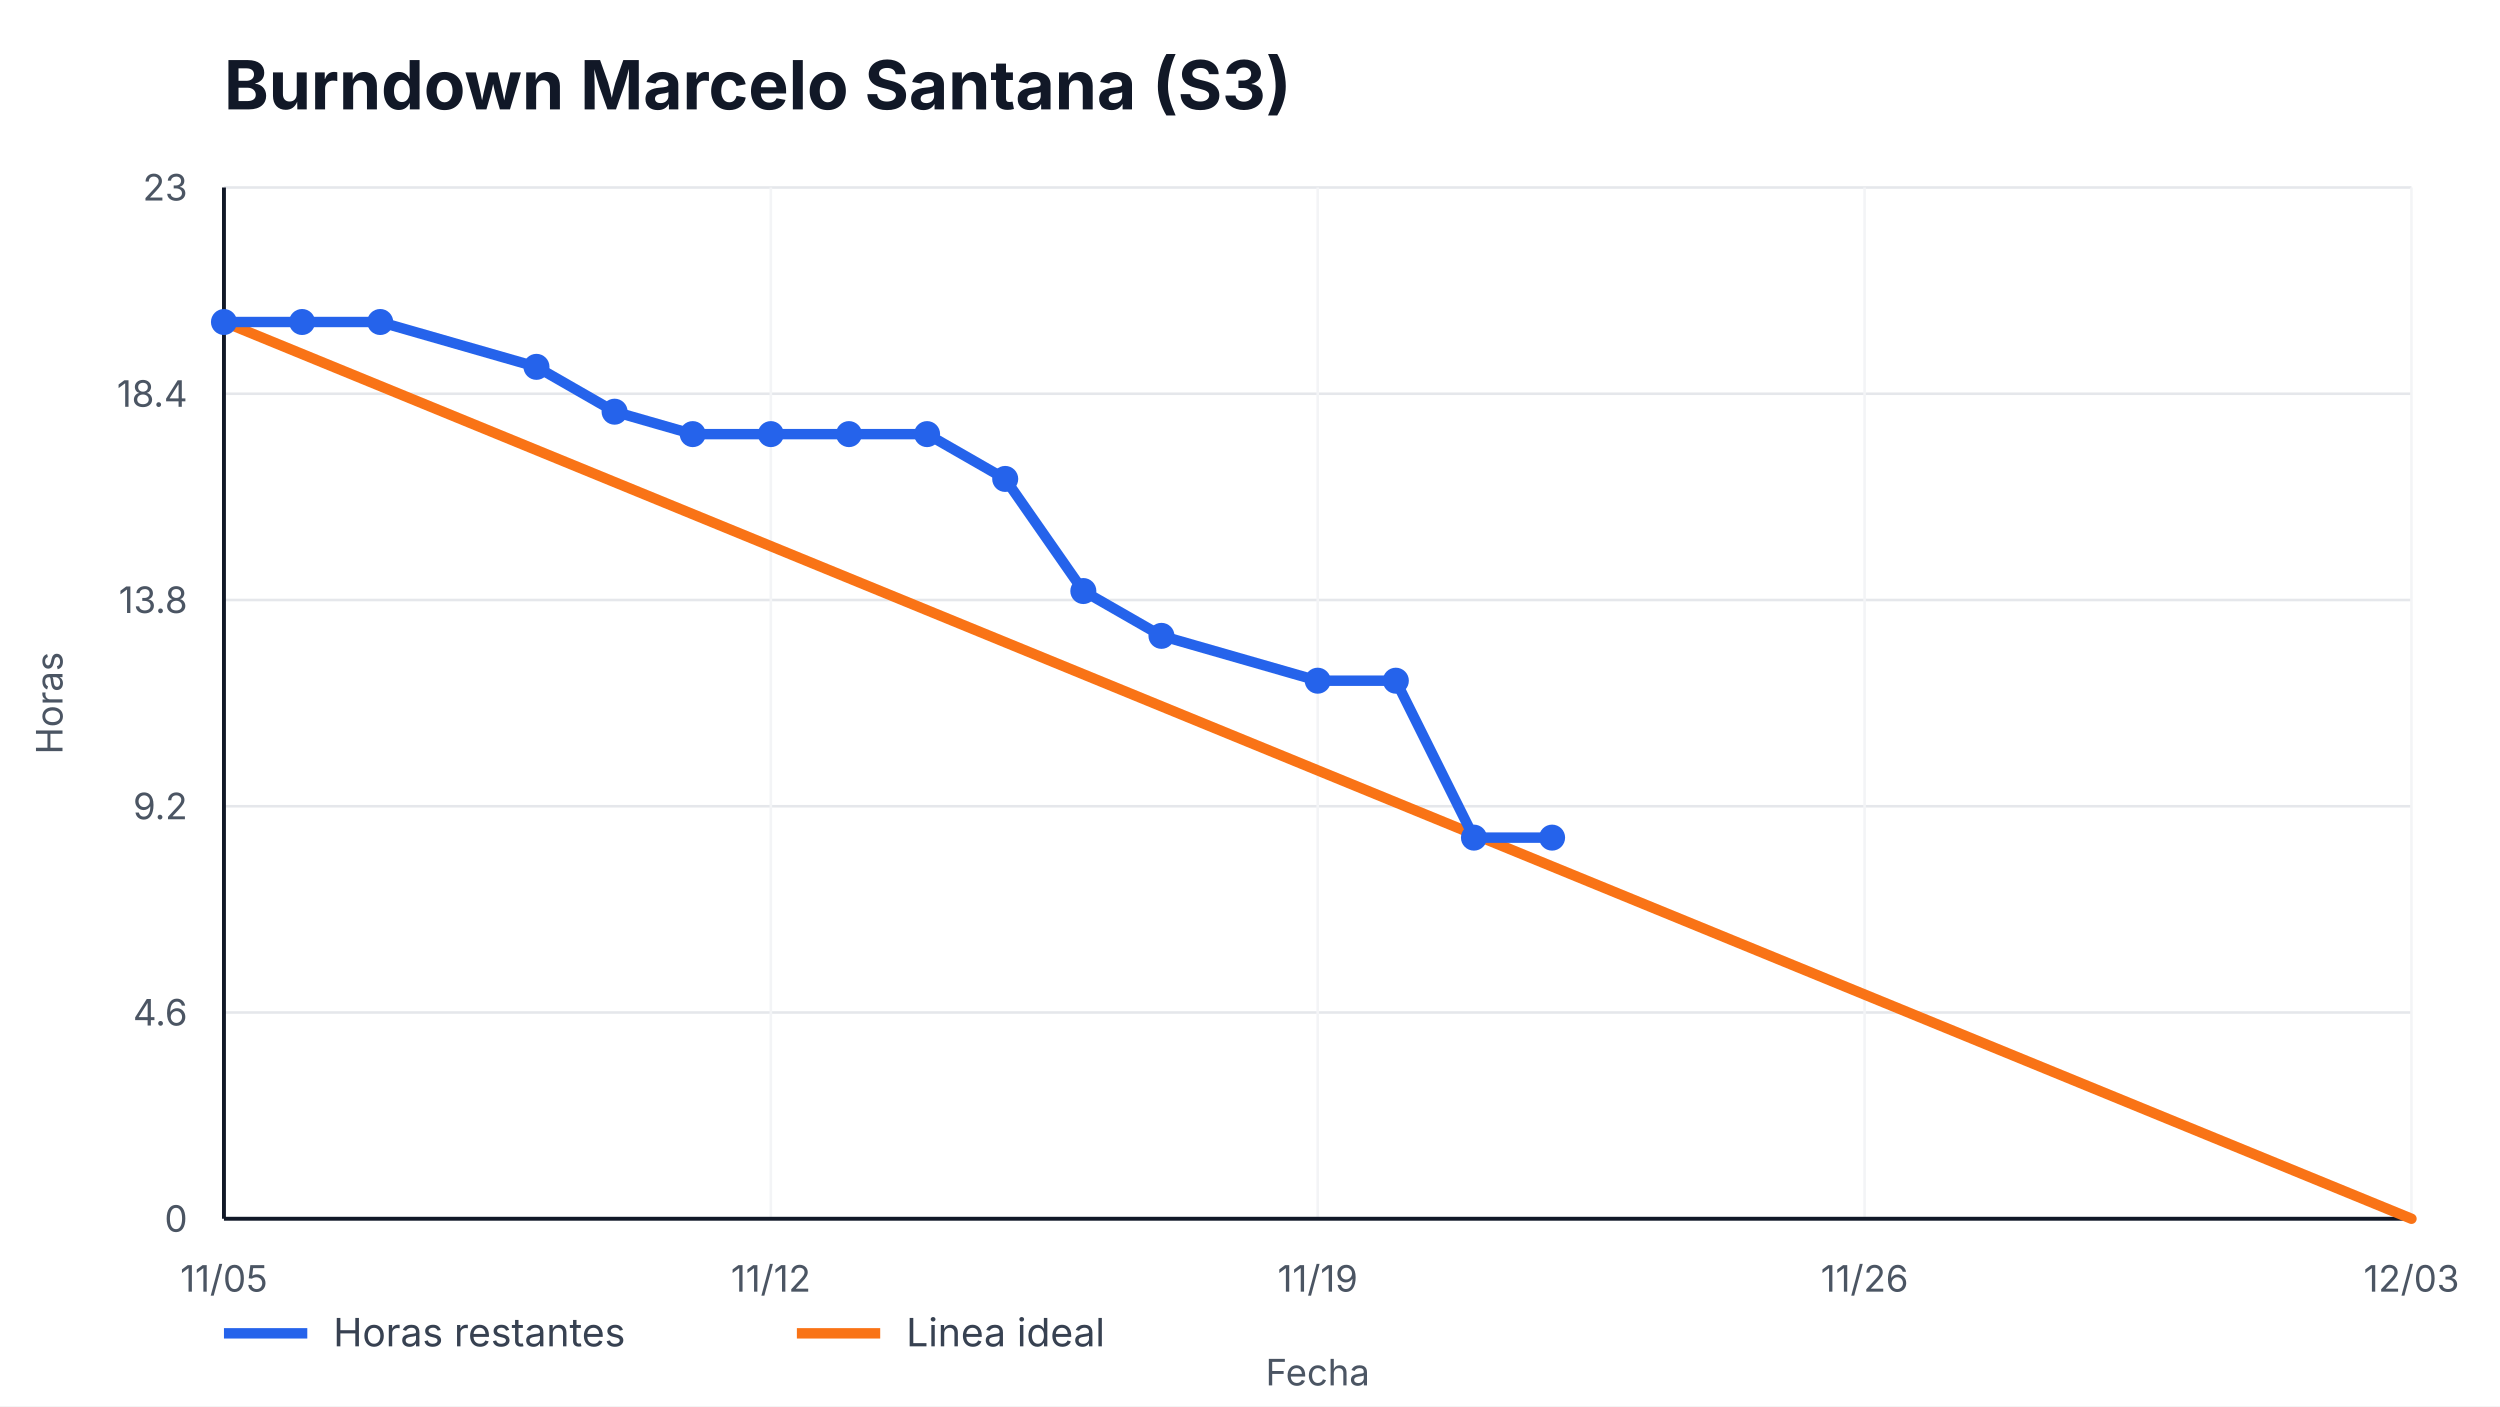
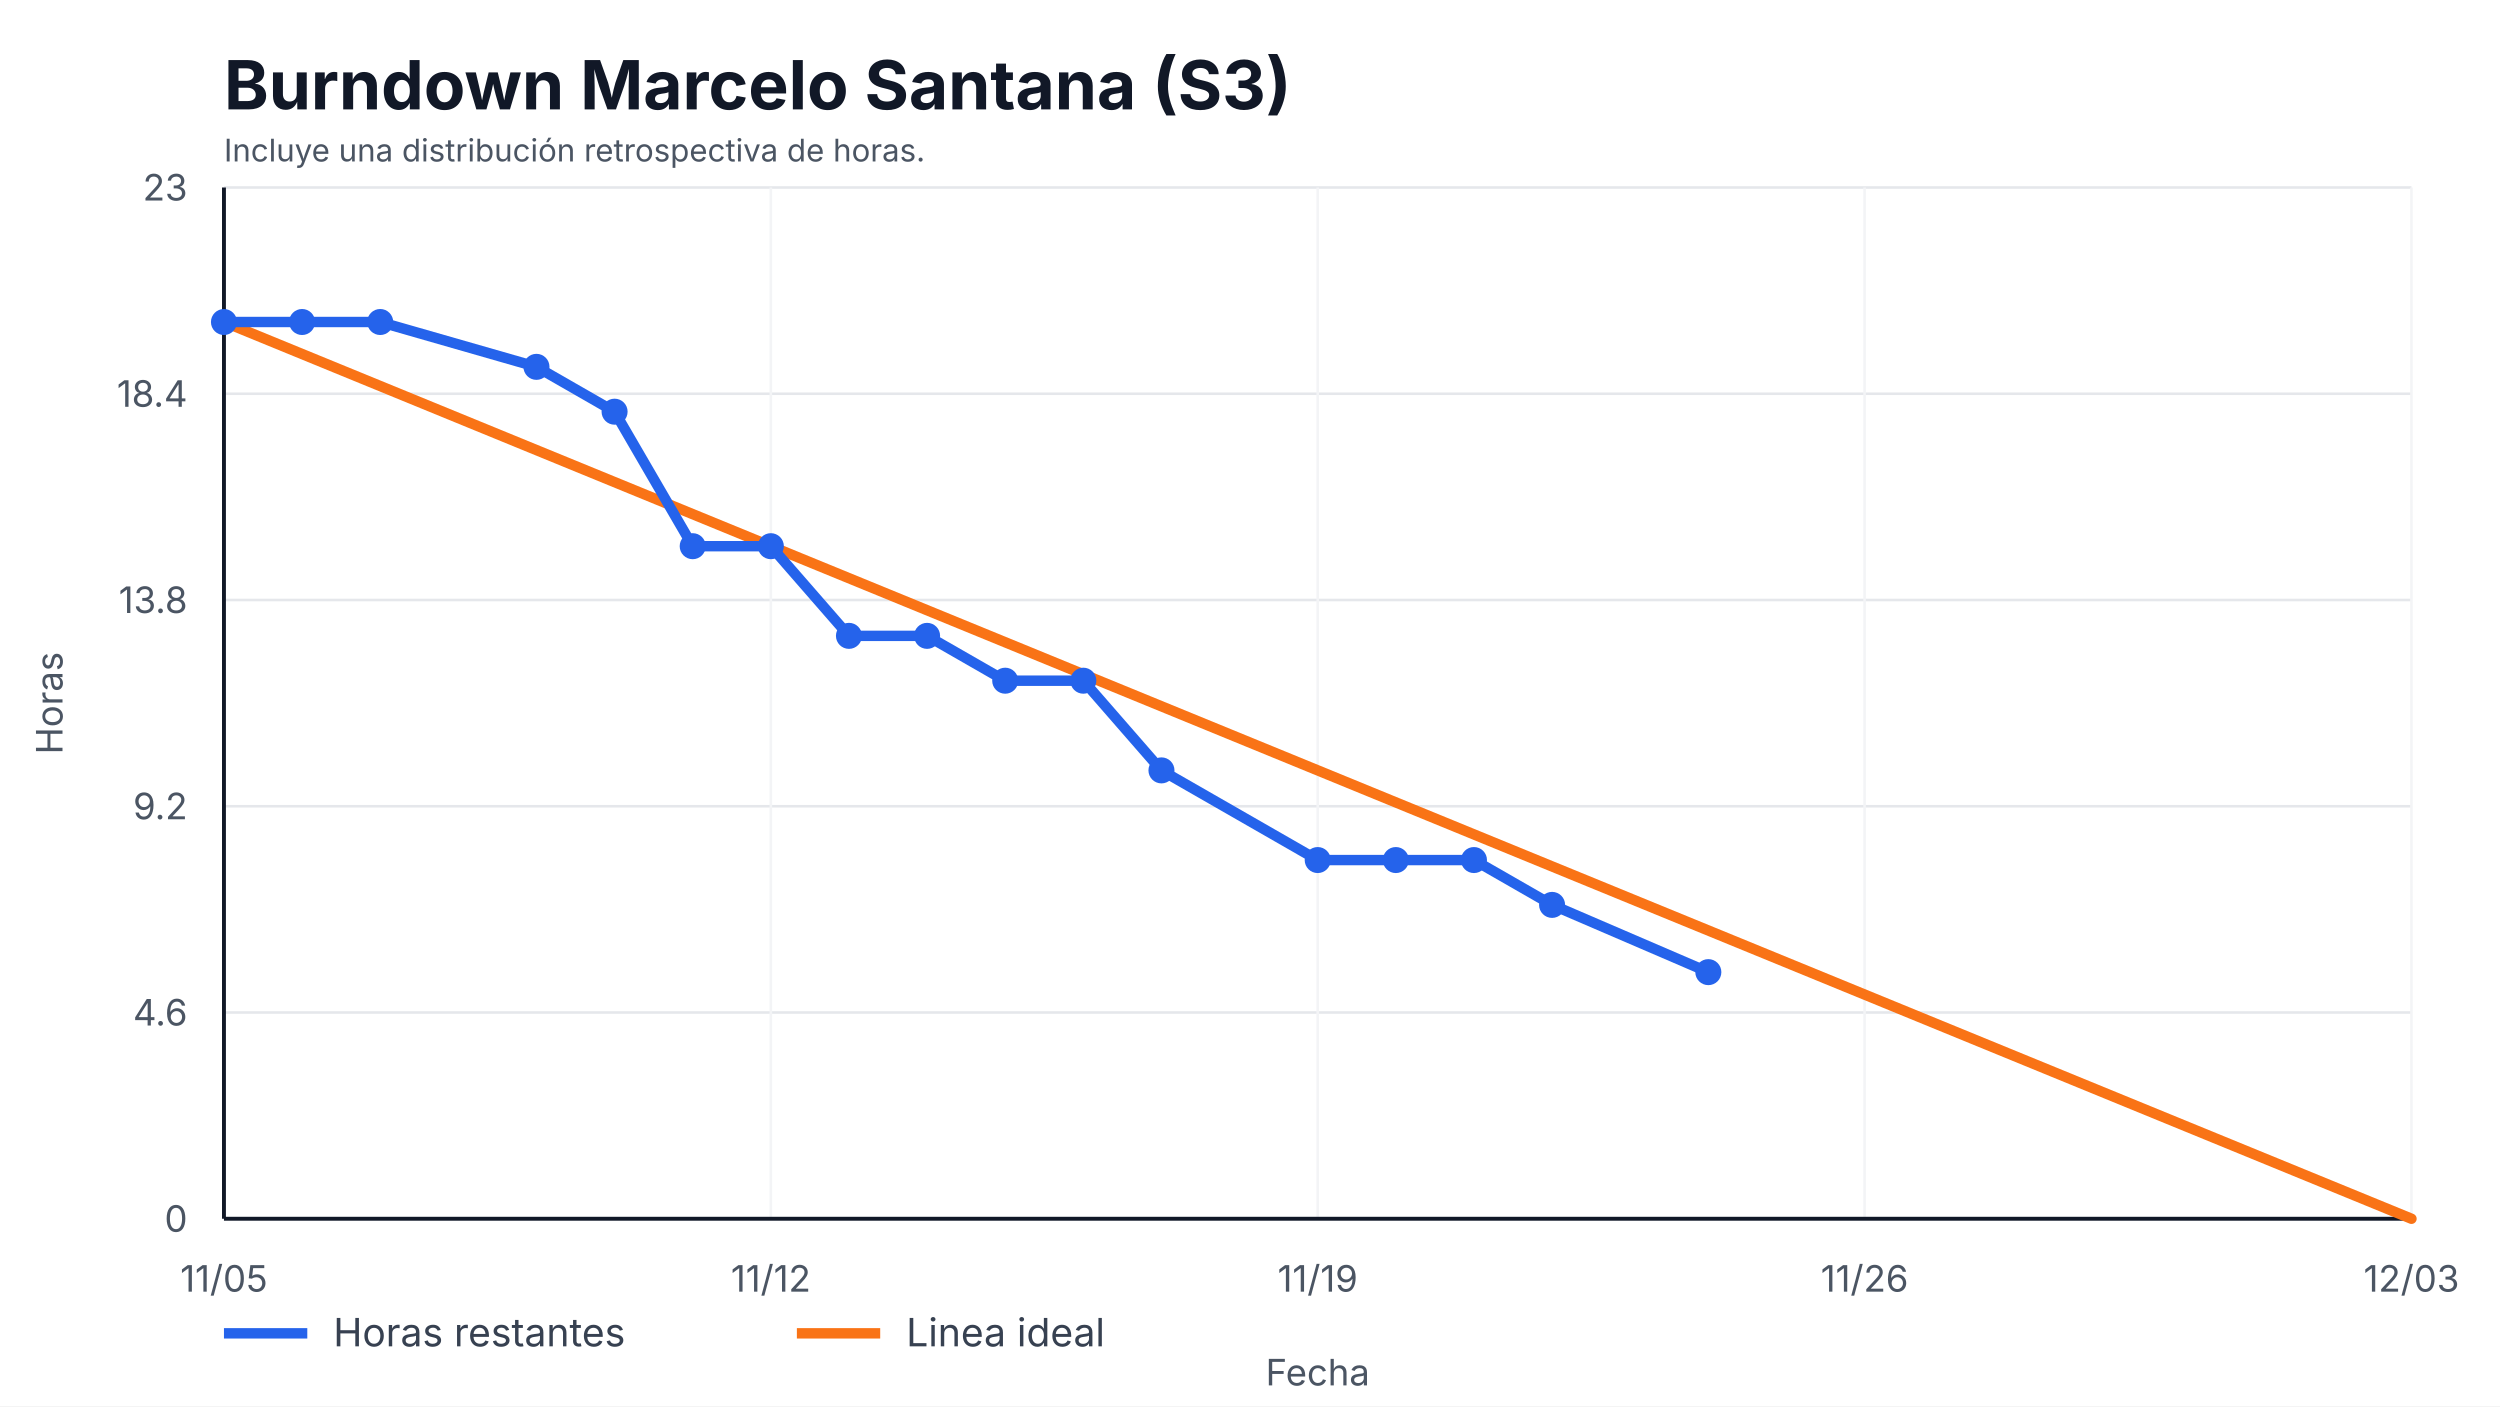
<svg xmlns="http://www.w3.org/2000/svg" width="960" height="540" viewBox="0 0 960 540" role="img" aria-label="Burndown Marcelo Santana (S3)">
  <style>
    text { font-family: -apple-system, BlinkMacSystemFont, "Segoe UI", sans-serif; fill: #111827; }
    .title { font-size: 26px; font-weight: 700; }
    .axis { font-size: 14px; fill: #4b5563; }
    .legend { font-size: 15px; fill: #374151; }
    .overrun { font-size: 14px; font-weight: 700; fill: #b91c1c; }
  </style>
  <rect width="100%" height="100%" fill="#ffffff" />
  <text x="86" y="42" class="title">Burndown Marcelo Santana (S3)</text>
+   <text x="86" y="62" class="axis" style="font-size:12px">Incluye una distribución retrospectiva de horas.</text>
  <g>
    <line x1="86" y1="468.00" x2="926" y2="468.00" stroke="#e5e7eb" />
    <line x1="86" y1="388.80" x2="926" y2="388.80" stroke="#e5e7eb" />
    <line x1="86" y1="309.60" x2="926" y2="309.60" stroke="#e5e7eb" />
    <line x1="86" y1="230.40" x2="926" y2="230.40" stroke="#e5e7eb" />
    <line x1="86" y1="151.20" x2="926" y2="151.20" stroke="#e5e7eb" />
    <line x1="86" y1="72.00" x2="926" y2="72.00" stroke="#e5e7eb" />
  </g>
  <g>
    <line x1="86.00" y1="72" x2="86.00" y2="468" stroke="#f3f4f6" />
    <text x="86.00" y="496" text-anchor="middle" class="axis">11/05</text>
    <line x1="296.00" y1="72" x2="296.00" y2="468" stroke="#f3f4f6" />
    <text x="296.00" y="496" text-anchor="middle" class="axis">11/12</text>
    <line x1="506.00" y1="72" x2="506.00" y2="468" stroke="#f3f4f6" />
    <text x="506.00" y="496" text-anchor="middle" class="axis">11/19</text>
    <line x1="716.00" y1="72" x2="716.00" y2="468" stroke="#f3f4f6" />
    <text x="716.00" y="496" text-anchor="middle" class="axis">11/26</text>
    <line x1="926.00" y1="72" x2="926.00" y2="468" stroke="#f3f4f6" />
    <text x="926.00" y="496" text-anchor="middle" class="axis">12/03</text>
  </g>
  <line x1="86" y1="468" x2="926" y2="468" stroke="#111827" stroke-width="1.5" />
  <line x1="86" y1="72" x2="86" y2="468" stroke="#111827" stroke-width="1.5" />
  <g>
    <text x="72" y="473.00" text-anchor="end" class="axis">0</text>
    <text x="72" y="393.80" text-anchor="end" class="axis">4.6</text>
    <text x="72" y="314.60" text-anchor="end" class="axis">9.2</text>
    <text x="72" y="235.40" text-anchor="end" class="axis">13.8</text>
    <text x="72" y="156.20" text-anchor="end" class="axis">18.4</text>
    <text x="72" y="77.00" text-anchor="end" class="axis">23</text>
  </g>
  <polyline points="86.00,123.65 926.00,468.00" fill="none" stroke="#f97316" stroke-width="4" stroke-linecap="round" />
-   <polyline points="86.00,123.65 116.00,123.65 146.00,123.65 206.00,140.87 236.00,158.09 266.00,166.70 296.00,166.70 326.00,166.70 356.00,166.70 386.00,183.91 416.00,226.96 446.00,244.17 506.00,261.39 536.00,261.39 566.00,321.65 596.00,321.65" fill="none" stroke="#2563eb" stroke-width="4" stroke-linecap="round" stroke-linejoin="round" />
+   <polyline points="86.00,123.65 116.00,123.65 146.00,123.65 206.00,140.87 236.00,158.09 266.00,209.74 296.00,209.74 326.00,244.17 356.00,244.17 386.00,261.39 416.00,261.39 446.00,295.83 506.00,330.26 536.00,330.26 566.00,330.26 596.00,347.48 656.00,373.30" fill="none" stroke="#2563eb" stroke-width="4" stroke-linecap="round" stroke-linejoin="round" />
  <g>
    <circle cx="86.00" cy="123.65" r="5" fill="#2563eb" />
    <circle cx="116.00" cy="123.65" r="5" fill="#2563eb" />
    <circle cx="146.00" cy="123.65" r="5" fill="#2563eb" />
    <circle cx="206.00" cy="140.87" r="5" fill="#2563eb" />
    <circle cx="236.00" cy="158.09" r="5" fill="#2563eb" />
-     <circle cx="266.00" cy="166.70" r="5" fill="#2563eb" />
-     <circle cx="296.00" cy="166.70" r="5" fill="#2563eb" />
-     <circle cx="326.00" cy="166.70" r="5" fill="#2563eb" />
-     <circle cx="356.00" cy="166.70" r="5" fill="#2563eb" />
-     <circle cx="386.00" cy="183.91" r="5" fill="#2563eb" />
-     <circle cx="416.00" cy="226.96" r="5" fill="#2563eb" />
-     <circle cx="446.00" cy="244.17" r="5" fill="#2563eb" />
-     <circle cx="506.00" cy="261.39" r="5" fill="#2563eb" />
-     <circle cx="536.00" cy="261.39" r="5" fill="#2563eb" />
-     <circle cx="566.00" cy="321.65" r="5" fill="#2563eb" />
-     <circle cx="596.00" cy="321.65" r="5" fill="#2563eb" />
+     <circle cx="266.00" cy="209.74" r="5" fill="#2563eb" />
+     <circle cx="296.00" cy="209.74" r="5" fill="#2563eb" />
+     <circle cx="326.00" cy="244.17" r="5" fill="#2563eb" />
+     <circle cx="356.00" cy="244.17" r="5" fill="#2563eb" />
+     <circle cx="386.00" cy="261.39" r="5" fill="#2563eb" />
+     <circle cx="416.00" cy="261.39" r="5" fill="#2563eb" />
+     <circle cx="446.00" cy="295.83" r="5" fill="#2563eb" />
+     <circle cx="506.00" cy="330.26" r="5" fill="#2563eb" />
+     <circle cx="536.00" cy="330.26" r="5" fill="#2563eb" />
+     <circle cx="566.00" cy="330.26" r="5" fill="#2563eb" />
+     <circle cx="596.00" cy="347.48" r="5" fill="#2563eb" />
+     <circle cx="656.00" cy="373.30" r="5" fill="#2563eb" />
  </g>
  <line x1="86" y1="512" x2="118" y2="512" stroke="#2563eb" stroke-width="4" />
  <text x="128" y="517" class="legend">Horas restantes</text>
  <line x1="306" y1="512" x2="338" y2="512" stroke="#f97316" stroke-width="4" />
  <text x="348" y="517" class="legend">Linea ideal</text>
  <text x="506.0" y="532" text-anchor="middle" class="axis">Fecha</text>
  <text x="24" y="270.0" transform="rotate(-90 24,270.0)" text-anchor="middle" class="axis">Horas</text>
</svg>
